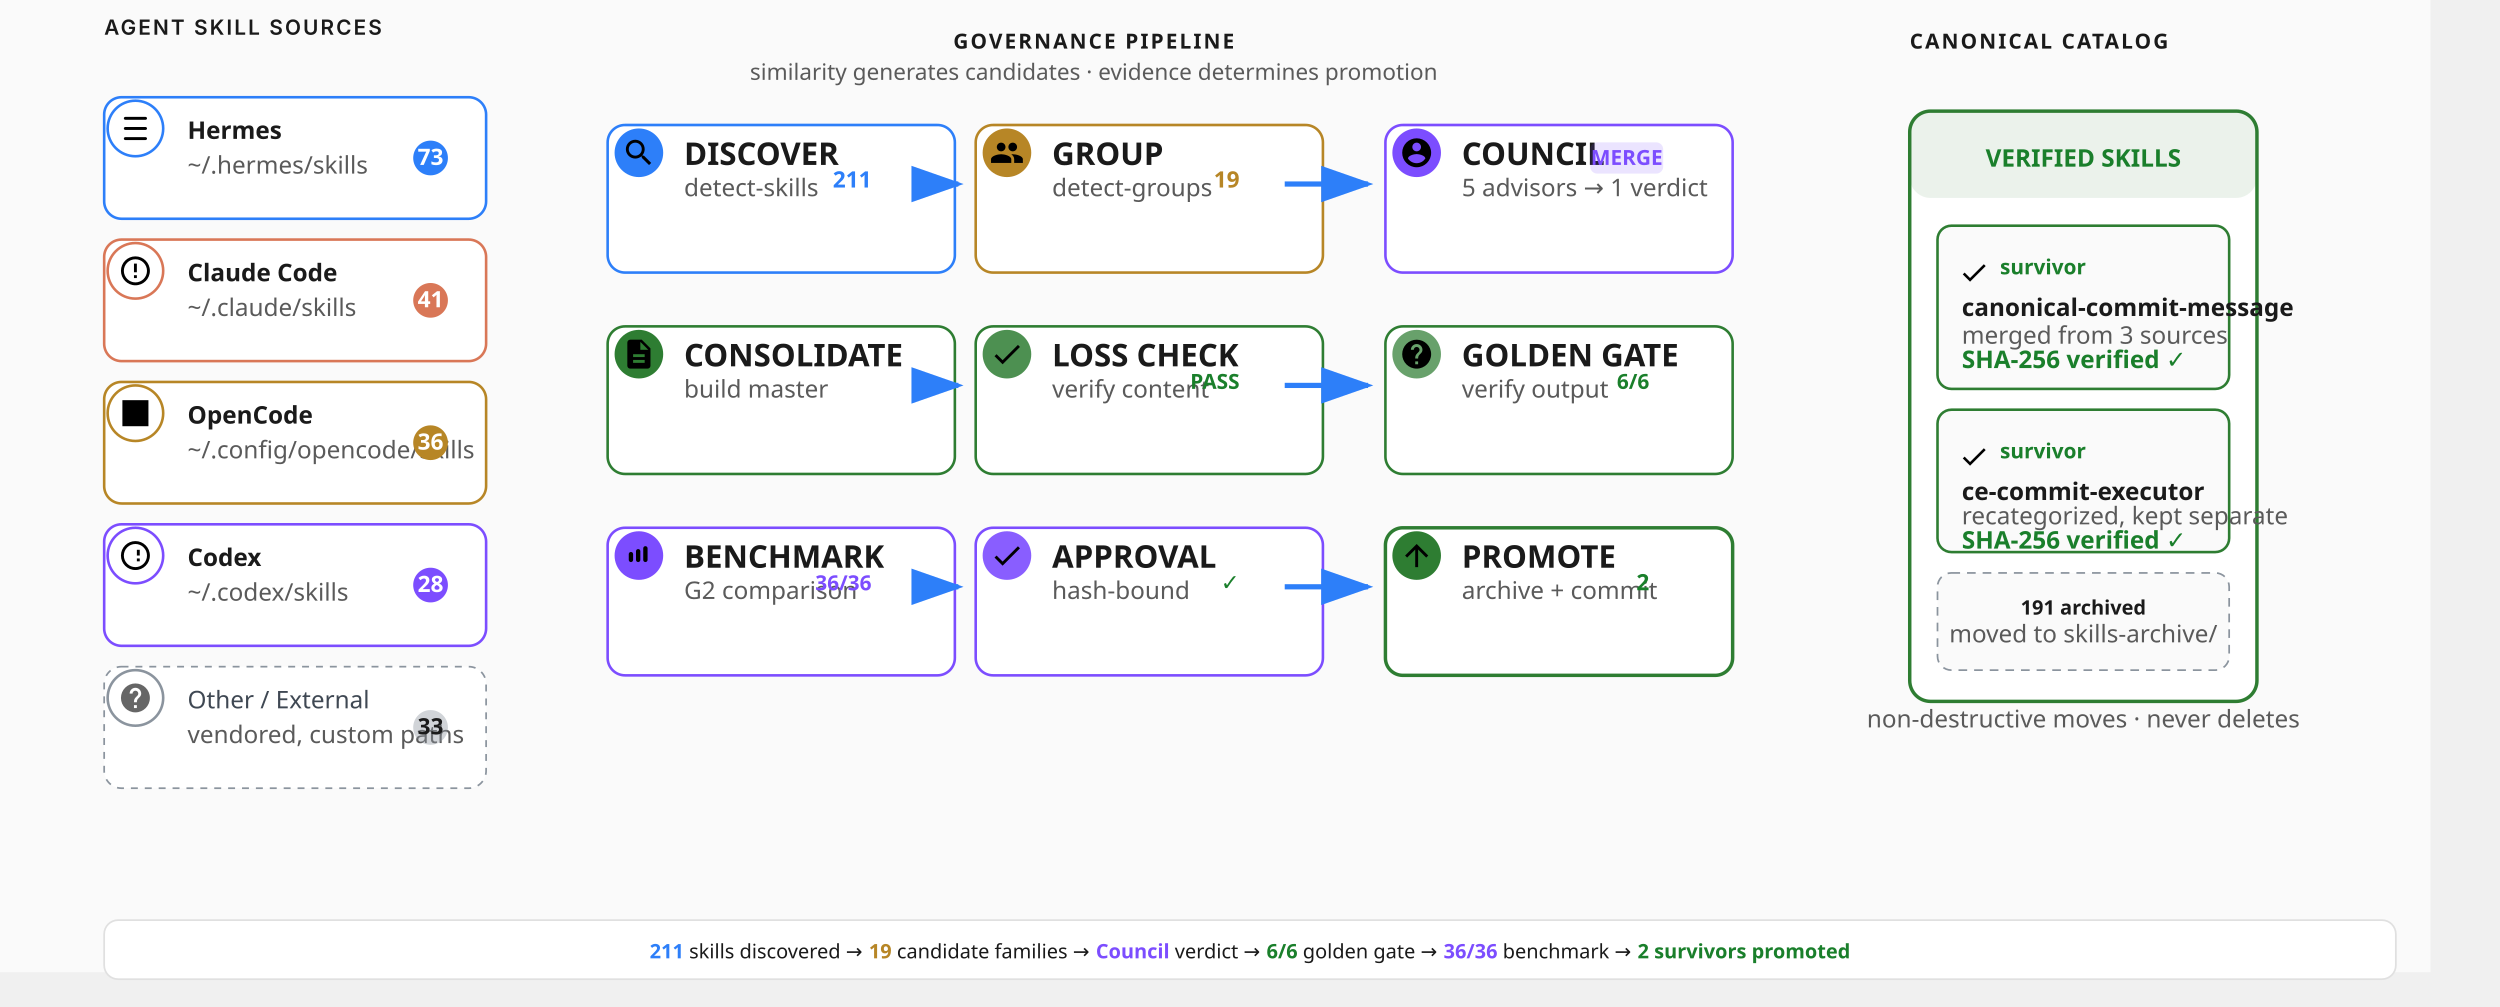
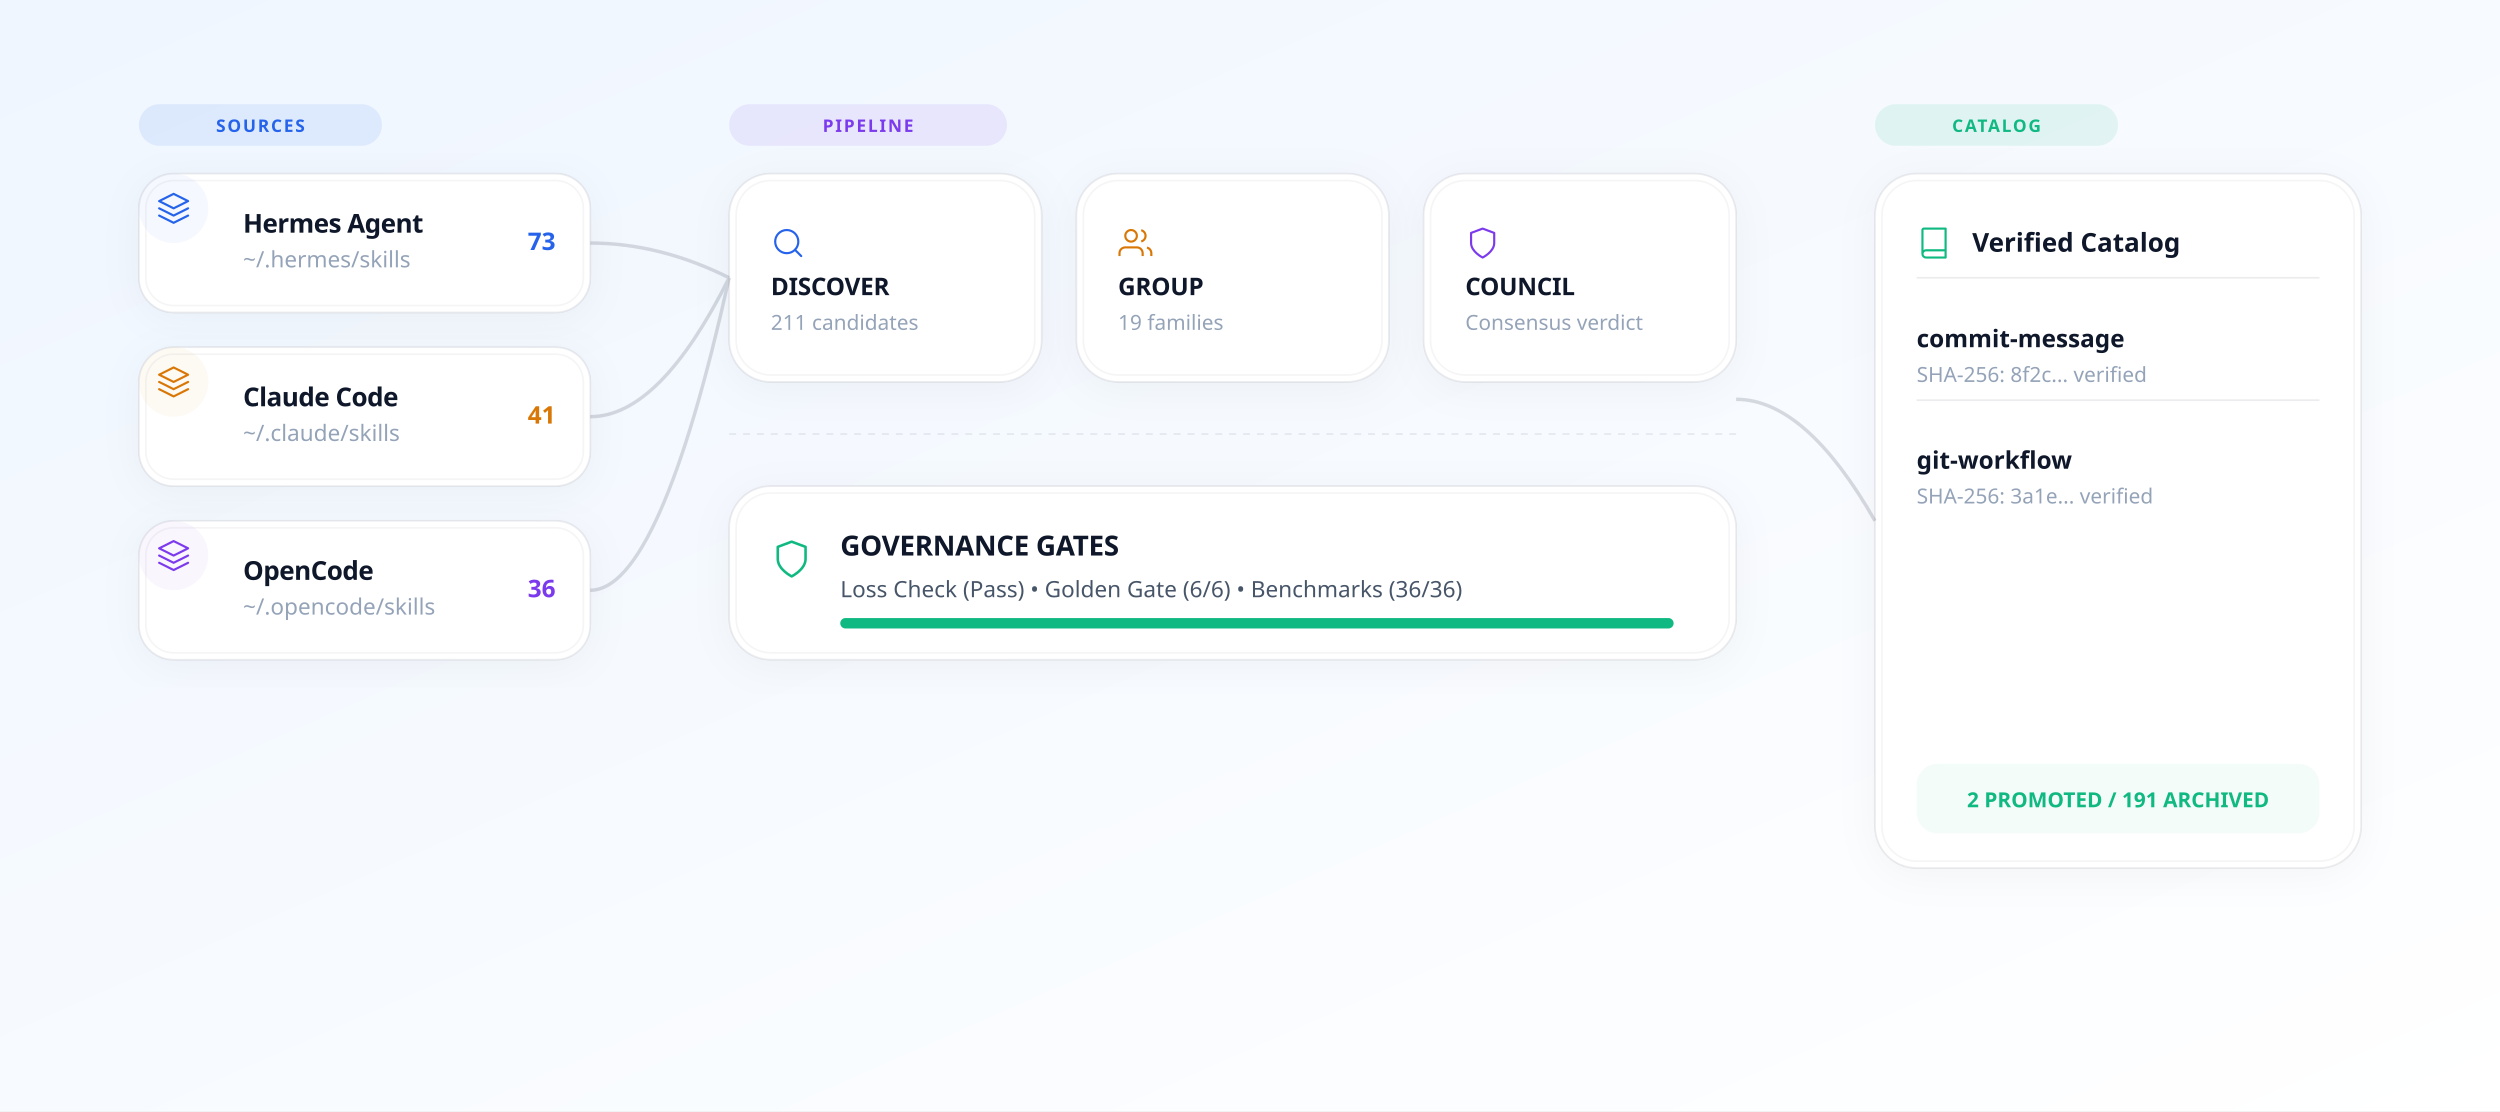
- <svg xmlns="http://www.w3.org/2000/svg" viewBox="0 0 1440 580" role="img" aria-labelledby="hero-title hero-desc">
+ <svg xmlns="http://www.w3.org/2000/svg" viewBox="0 0 1440 640" role="img" aria-labelledby="hero-title hero-desc">
  <defs>
-     <style>
-       :root {
-         --source: #2D7FF9;
-         --governance: #7C4DFF;
-         --output: #2E7D32;
-         --bg: #FAFAFA;
-         --text-primary: #1A1A1A;
-         --text-secondary: #5A5A5A;
-         --stroke: #E0E0E0;
-         --card-bg: #FFFFFF;
-         --shadow-subtle: 0 2px 8px rgba(26, 26, 26, 0.06);
-       }
-     </style>
-     <marker id="arrowhead" markerWidth="10" markerHeight="7" refX="9" refY="3.5" orient="auto">
-       <polygon points="0 0, 10 3.5, 0 7" fill="#2D7FF9" />
-     </marker>
-     <symbol id="trigram-hermes" viewBox="0 0 24 24">
-       <g fill="currentColor" fill-rule="evenodd">
-         <rect x="4" y="4" width="16" height="2" rx="1" />
-         <rect x="4" y="11" width="16" height="2" rx="1" />
-         <rect x="4" y="18" width="16" height="2" rx="1" />
-       </g>
+     <filter id="ambientShadow" x="-20%" y="-20%" width="140%" height="140%">
+       <feDropShadow dx="0" dy="4" stdDeviation="12" flood-color="#0F172A" flood-opacity="0.04" />
+     </filter>
+     <linearGradient id="orbGrad" x1="0%" y1="0%" x2="100%" y2="100%">
+       <stop offset="0%" stop-color="#EFF6FF" />
+       <stop offset="100%" stop-color="#FFFFFF" />
+     </linearGradient>
+     <symbol id="icon-node" viewBox="0 0 24 24">
+       <path fill="none" stroke="currentColor" stroke-width="1.5" stroke-linecap="round" stroke-linejoin="round" d="M12 2L2 7l10 5 10-5-10-5zM2 17l10 5 10-5M2 12l10 5 10-5" />
    </symbol>
-     <symbol id="icon-claude" viewBox="0 0 24 24">
-       <path fill="currentColor" d="M12 2C6.48 2 2 6.48 2 12s4.48 10 10 10 10-4.48 10-10S17.52 2 12 2zm0 18c-4.41 0-8-3.59-8-8s3.59-8 8-8 8 3.59 8 8-3.59 8-8 8zm-1-13h2v6h-2zm0 8h2v2h-2z" />
+     <symbol id="icon-shield" viewBox="0 0 24 24">
+       <path fill="none" stroke="currentColor" stroke-width="1.5" stroke-linecap="round" stroke-linejoin="round" d="M12 22s8-4 8-10V5l-8-3-8 3v7c0 6 8 10 8 10z" />
    </symbol>
-     <symbol id="icon-opencode" viewBox="0 0 24 24">
-       <path fill="currentColor" d="M3 3h18v18H3zM7 7h10v2H7zm0 4h10v2H7zm0 4h7v2H7z" />
+     <symbol id="icon-catalog" viewBox="0 0 24 24">
+       <path fill="none" stroke="currentColor" stroke-width="1.5" stroke-linecap="round" stroke-linejoin="round" d="M4 19.5A2.5 2.5 0 0 1 6.5 17H20M4 19.5A2.5 2.5 0 0 0 6.5 22H20M4 19.5V3a1 1 0 0 1 1-1h15v20H6.5a2.5 2.5 0 0 1 0-5H20" />
    </symbol>
-     <symbol id="icon-codex" viewBox="0 0 24 24">
-       <path fill="currentColor" d="M12 2C6.48 2 2 6.48 2 12s4.48 10 10 10 10-4.48 10-10S17.52 2 12 2zm0 18c-4.41 0-8-3.59-8-8s3.59-8 8-8 8 3.59 8 8-3.59 8-8 8zm3-8h-2V8h2v4zm0 4h-2v-2h2v2z" />
+     <symbol id="icon-search" viewBox="0 0 24 24">
+       <circle cx="11" cy="11" r="8" fill="none" stroke="currentColor" stroke-width="1.5" />
+       <path d="m21 21-4.3-4.3" fill="none" stroke="currentColor" stroke-width="1.5" stroke-linecap="round" />
    </symbol>
-     <symbol id="icon-other" viewBox="0 0 24 24">
-       <path fill="currentColor" d="M12 2C6.48 2 2 6.48 2 12s4.48 10 10 10 10-4.48 10-10S17.52 2 12 2zm1 17h-2v-2h2v2zm2.07-7.75l-.9.92C13.45 12.9 13 13.5 13 15h-2v-.5c0-1.1.45-2.1 1.17-2.83l1.24-1.26c.37-.36.59-.86.59-1.41 0-1.1-.9-2-2-2s-2 .9-2 2H8c0-2.21 1.79-4 4-4s4 1.79 4 4c0 .88-.36 1.68-.93 2.25z" />
-     </symbol>
-     <symbol id="icon-discover" viewBox="0 0 24 24">
-       <path fill="currentColor" d="M15.5 14h-.79l-.28-.27C15.41 12.59 16 11.11 16 9.5 16 5.91 13.09 3 9.5 3S3 5.91 3 9.5 5.91 16 9.5 16c1.61 0 3.09-.59 4.23-1.57l.27.28v.79l5 4.99L20.49 19l-4.99-5zm-6 0C7.01 14 5 11.99 5 9.5S7.01 5 9.5 5 14 7.01 14 9.5 11.99 14 9.5 14z" />
-     </symbol>
-     <symbol id="icon-group" viewBox="0 0 24 24">
-       <path fill="currentColor" d="M16 11c1.66 0 2.99-1.34 2.99-3S17.66 5 16 5c-1.66 0-3 1.34-3 3s1.34 3 3 3zm-8 0c1.66 0 2.99-1.34 2.99-3S9.66 5 8 5C6.34 5 5 6.34 5 8s1.34 3 3 3zm0 2c-2.33 0-7 1.17-7 3.5V19h14v-2.5c0-2.33-4.67-3.5-7-3.5zm8 0c-.29 0-.62.02-.97.05 1.16.84 1.97 1.97 1.97 3.45V19h6v-2.5c0-2.33-4.67-3.5-7-3.5z" />
-     </symbol>
-     <symbol id="icon-council" viewBox="0 0 24 24">
-       <path fill="currentColor" d="M12 2C6.48 2 2 6.48 2 12s4.48 10 10 10 10-4.48 10-10S17.52 2 12 2zm0 3c1.66 0 3 1.34 3 3s-1.34 3-3 3-3-1.34-3-3 1.34-3 3-3zm0 14.2c-2.5 0-4.71-1.28-6-3.22.03-1.99 4-3.08 6-3.08 1.99 0 5.97 1.09 6 3.08-1.29 1.94-3.5 3.22-6 3.22z" />
-     </symbol>
-     <symbol id="icon-consolidate" viewBox="0 0 24 24">
-       <path fill="currentColor" d="M14 2H6c-1.1 0-1.99.9-1.99 2L4 20c0 1.1.89 2 1.99 2H18c1.1 0 2-.9 2-2V8l-6-6zm2 16H8v-2h8v2zm0-4H8v-2h8v2zm-3-5V3.5L18.5 9H13z" />
-     </symbol>
-     <symbol id="icon-loss-check" viewBox="0 0 24 24">
-       <path fill="currentColor" d="M9 16.17L4.83 12l-1.42 1.41L9 19 21 7l-1.41-1.41z" />
-     </symbol>
-     <symbol id="icon-golden-gate" viewBox="0 0 24 24">
-       <path fill="currentColor" d="M12 2C6.48 2 2 6.48 2 12s4.48 10 10 10 10-4.48 10-10S17.52 2 12 2zm1 17h-2v-2h2v2zm2.07-7.75l-.9.92C13.45 12.9 13 13.5 13 15h-2v-.5c0-1.1.45-2.1 1.17-2.83l1.24-1.26c.37-.36.59-.86.59-1.41 0-1.1-.9-2-2-2s-2 .9-2 2H8c0-2.21 1.79-4 4-4s4 1.79 4 4c0 .88-.36 1.68-.93 2.25z" />
-     </symbol>
-     <symbol id="icon-benchmark" viewBox="0 0 24 24">
-       <path fill="currentColor" d="M11.5 16.5c.83 0 1.5-.67 1.5-1.5v-6c0-.83-.67-1.5-1.5-1.5s-1.5.67-1.5 1.5v6c0 .83.67 1.5 1.5 1.5zm-5 0c.83 0 1.5-.67 1.5-1.5v-4c0-.83-.67-1.5-1.5-1.5s-1.5.67-1.5 1.5v4c0 .83.67 1.5 1.5 1.5zm10 0c.83 0 1.5-.67 1.5-1.5v-8c0-.83-.67-1.5-1.5-1.5s-1.5.67-1.5 1.5v8c0 .83.67 1.5 1.5 1.5z" />
-     </symbol>
-     <symbol id="icon-approval" viewBox="0 0 24 24">
-       <path fill="currentColor" d="M9 16.17L4.83 12l-1.42 1.41L9 19 21 7l-1.41-1.41z" />
-     </symbol>
-     <symbol id="icon-promote" viewBox="0 0 24 24">
-       <path fill="currentColor" d="M4 12l1.41 1.41L11 7.83V20h2V7.83l5.58 5.59L20 12l-8-8-8 8z" />
-     </symbol>
-     <symbol id="icon-check" viewBox="0 0 24 24">
-       <path fill="currentColor" d="M9 16.17L4.83 12l-1.42 1.41L9 19 21 7l-1.41-1.41z" />
+     <symbol id="icon-users" viewBox="0 0 24 24">
+       <path fill="none" stroke="currentColor" stroke-width="1.5" d="M17 21v-2a4 4 0 0 0-4-4H5a4 4 0 0 0-4 4v2" />
+       <circle cx="9" cy="7" r="4" fill="none" stroke="currentColor" stroke-width="1.5" />
+       <path fill="none" stroke="currentColor" stroke-width="1.5" d="M23 21v-2a4 4 0 0 0-3-3.87" />
+       <path fill="none" stroke="currentColor" stroke-width="1.5" d="M16 3.13a4 4 0 0 1 0 7.75" />
    </symbol>
  </defs>
-   <rect width="1400" height="560" fill="#FAFAFA" />
-   <g transform="translate(60, 20)">
-     <text x="0" y="0" font-family="system-ui, -apple-system, 'Segoe UI', sans-serif" font-size="12" font-weight="600" fill="#1A1A1A" letter-spacing="1.2">AGENT SKILL SOURCES</text>
-     <g transform="translate(0, 36)">
-       <rect x="0" y="0" width="220" height="70" rx="10" fill="#FFFFFF" stroke="#2D7FF9" stroke-width="1.5" />
-       <g transform="translate(18, 18)">
-         <circle r="16" fill="#FFFFFF" stroke="#2D7FF9" stroke-width="1.5" />
-         <use href="#trigram-hermes" x="-10" y="-10" width="20" height="20" fill="#2D7FF9" />
+   <rect width="1440" height="640" fill="url(#orbGrad)" />
+   <g transform="translate(80, 60)">
+     <rect width="140" height="24" rx="12" fill="#2563EB" opacity="0.1" />
+     <text x="70" y="16" font-family="system-ui, sans-serif" font-size="10" font-weight="700" fill="#2563EB" text-anchor="middle" letter-spacing="0.1em">SOURCES</text>
+   </g>
+   <g transform="translate(420, 60)">
+     <rect width="160" height="24" rx="12" fill="#7C3AED" opacity="0.1" />
+     <text x="80" y="16" font-family="system-ui, sans-serif" font-size="10" font-weight="700" fill="#7C3AED" text-anchor="middle" letter-spacing="0.1em">PIPELINE</text>
+   </g>
+   <g transform="translate(1080, 60)">
+     <rect width="140" height="24" rx="12" fill="#10B981" opacity="0.1" />
+     <text x="70" y="16" font-family="system-ui, sans-serif" font-size="10" font-weight="700" fill="#10B981" text-anchor="middle" letter-spacing="0.1em">CATALOG</text>
+   </g>
+   <g transform="translate(80, 100)">
+     <g transform="translate(0, 0)">
+       <rect width="260" height="80" rx="20" fill="#FFFFFF" stroke="rgba(15, 23, 42, 0.08)" stroke-width="1" filter="url(#ambientShadow)" />
+       <rect x="4" y="4" width="252" height="72" rx="16" fill="#FFFFFF" stroke="rgba(15, 23, 42, 0.04)" stroke-width="1" />
+       <g transform="translate(20, 20)">
+         <circle r="20" fill="#2563EB" opacity="0.05" />
+         <use href="#icon-node" x="-10" y="-10" width="20" height="20" color="#2563EB" />
      </g>
-       <text x="48" y="24" font-family="system-ui, sans-serif" font-size="14" font-weight="600" fill="#1A1A1A">Hermes</text>
-       <text x="48" y="44" font-family="system-ui, sans-serif" font-size="14" fill="#5A5A5A">~/.hermes/skills</text>
-       <g transform="translate(188, 35)">
-         <circle r="10" fill="#2D7FF9" />
-         <text x="0" y="4" text-anchor="middle" font-family="system-ui" font-size="13" font-weight="700" fill="#FFFFFF">73</text>
+       <text x="60" y="34" font-family="system-ui, sans-serif" font-size="15" font-weight="600" fill="#0F172A" letter-spacing="-0.02em">Hermes Agent</text>
+       <text x="60" y="54" font-family="system-ui, sans-serif" font-size="13" fill="#94A3B8">~/.hermes/skills</text>
+       <text x="240" y="44" font-family="system-ui, sans-serif" font-size="14" font-weight="700" fill="#2563EB" text-anchor="end">73</text>
+     </g>
+     <g transform="translate(0, 100)">
+       <rect width="260" height="80" rx="20" fill="#FFFFFF" stroke="rgba(15, 23, 42, 0.08)" stroke-width="1" filter="url(#ambientShadow)" />
+       <rect x="4" y="4" width="252" height="72" rx="16" fill="#FFFFFF" stroke="rgba(15, 23, 42, 0.04)" stroke-width="1" />
+       <g transform="translate(20, 20)">
+         <circle r="20" fill="#D97706" opacity="0.05" />
+         <use href="#icon-node" x="-10" y="-10" width="20" height="20" color="#D97706" />
      </g>
-     </g>
-     <g transform="translate(0, 118)">
-       <rect x="0" y="0" width="220" height="70" rx="10" fill="#FFFFFF" stroke="#D97757" stroke-width="1.5" />
-       <g transform="translate(18, 18)">
-         <circle r="16" fill="#FFFFFF" stroke="#D97757" stroke-width="1.5" />
-         <use href="#icon-claude" x="-10" y="-10" width="20" height="20" fill="#D97757" />
-       </g>
-       <text x="48" y="24" font-family="system-ui, sans-serif" font-size="14" font-weight="600" fill="#1A1A1A">Claude Code</text>
-       <text x="48" y="44" font-family="system-ui, sans-serif" font-size="14" fill="#5A5A5A">~/.claude/skills</text>
-       <g transform="translate(188, 35)">
-         <circle r="10" fill="#D97757" />
-         <text x="0" y="4" text-anchor="middle" font-family="system-ui" font-size="13" font-weight="700" fill="#FFFFFF">41</text>
-       </g>
+       <text x="60" y="34" font-family="system-ui, sans-serif" font-size="15" font-weight="600" fill="#0F172A" letter-spacing="-0.02em">Claude Code</text>
+       <text x="60" y="54" font-family="system-ui, sans-serif" font-size="13" fill="#94A3B8">~/.claude/skills</text>
+       <text x="240" y="44" font-family="system-ui, sans-serif" font-size="14" font-weight="700" fill="#D97706" text-anchor="end">41</text>
    </g>
    <g transform="translate(0, 200)">
-       <rect x="0" y="0" width="220" height="70" rx="10" fill="#FFFFFF" stroke="#B78626" stroke-width="1.5" />
-       <g transform="translate(18, 18)">
-         <circle r="16" fill="#FFFFFF" stroke="#B78626" stroke-width="1.5" />
-         <use href="#icon-opencode" x="-10" y="-10" width="20" height="20" fill="#B78626" />
+       <rect width="260" height="80" rx="20" fill="#FFFFFF" stroke="rgba(15, 23, 42, 0.08)" stroke-width="1" filter="url(#ambientShadow)" />
+       <rect x="4" y="4" width="252" height="72" rx="16" fill="#FFFFFF" stroke="rgba(15, 23, 42, 0.04)" stroke-width="1" />
+       <g transform="translate(20, 20)">
+         <circle r="20" fill="#7C3AED" opacity="0.05" />
+         <use href="#icon-node" x="-10" y="-10" width="20" height="20" color="#7C3AED" />
      </g>
-       <text x="48" y="24" font-family="system-ui, sans-serif" font-size="14" font-weight="600" fill="#1A1A1A">OpenCode</text>
-       <text x="48" y="44" font-family="system-ui, sans-serif" font-size="14" fill="#5A5A5A">~/.config/opencode/skills</text>
-       <g transform="translate(188, 35)">
-         <circle r="10" fill="#B78626" />
-         <text x="0" y="4" text-anchor="middle" font-family="system-ui" font-size="13" font-weight="700" fill="#FFFFFF">36</text>
-       </g>
-     </g>
-     <g transform="translate(0, 282)">
-       <rect x="0" y="0" width="220" height="70" rx="10" fill="#FFFFFF" stroke="#7C4DFF" stroke-width="1.5" />
-       <g transform="translate(18, 18)">
-         <circle r="16" fill="#FFFFFF" stroke="#7C4DFF" stroke-width="1.5" />
-         <use href="#icon-codex" x="-10" y="-10" width="20" height="20" fill="#7C4DFF" />
-       </g>
-       <text x="48" y="24" font-family="system-ui, sans-serif" font-size="14" font-weight="600" fill="#1A1A1A">Codex</text>
-       <text x="48" y="44" font-family="system-ui, sans-serif" font-size="14" fill="#5A5A5A">~/.codex/skills</text>
-       <g transform="translate(188, 35)">
-         <circle r="10" fill="#7C4DFF" />
-         <text x="0" y="4" text-anchor="middle" font-family="system-ui" font-size="13" font-weight="700" fill="#FFFFFF">28</text>
-       </g>
-     </g>
-     <g transform="translate(0, 364)">
-       <rect x="0" y="0" width="220" height="70" rx="10" fill="#FFFFFF" stroke="#8B949E" stroke-width="1" stroke-dasharray="4,4" />
-       <g transform="translate(18, 18)">
-         <circle r="16" fill="#FFFFFF" stroke="#8B949E" stroke-width="1.5" />
-         <use href="#icon-other" x="-10" y="-10" width="20" height="20" fill="#8B949E" opacity="0.6" />
-       </g>
-       <text x="48" y="24" font-family="system-ui, sans-serif" font-size="14" font-weight="500" fill="#3F4853">Other / External</text>
-       <text x="48" y="44" font-family="system-ui, sans-serif" font-size="14" fill="#5A5A5A">vendored, custom paths</text>
-       <g transform="translate(188, 35)">
-         <circle r="10" fill="#8B949E" opacity="0.4" />
-         <text x="0" y="4" text-anchor="middle" font-family="system-ui" font-size="13" font-weight="700" fill="#1A1A1A">33</text>
-       </g>
+       <text x="60" y="34" font-family="system-ui, sans-serif" font-size="15" font-weight="600" fill="#0F172A" letter-spacing="-0.02em">OpenCode</text>
+       <text x="60" y="54" font-family="system-ui, sans-serif" font-size="13" fill="#94A3B8">~/.opencode/skills</text>
+       <text x="240" y="44" font-family="system-ui, sans-serif" font-size="14" font-weight="700" fill="#7C3AED" text-anchor="end">36</text>
    </g>
  </g>
-   <g transform="translate(340, 28)">
-     <text x="290" y="0" font-family="system-ui, sans-serif" font-size="12" font-weight="600" fill="#1A1A1A" letter-spacing="1.2" text-anchor="middle">GOVERNANCE PIPELINE</text>
-     <text x="290" y="18" font-family="system-ui, sans-serif" font-size="13" fill="#5A5A5A" text-anchor="middle">similarity generates candidates · evidence determines promotion</text>
-     <g transform="translate(10, 44)">
-       <rect x="0" y="0" width="200" height="85" rx="10" fill="#FFFFFF" stroke="#2D7FF9" stroke-width="1.5" />
-       <g transform="translate(18, 16)">
-         <circle r="14" fill="#2D7FF9" />
-         <use href="#icon-discover" x="-10" y="-10" width="20" height="20" fill="#FFFFFF" />
+   <g transform="translate(420, 100)">
+     <g transform="translate(0, 0)">
+       <rect width="180" height="120" rx="24" fill="#FFFFFF" stroke="rgba(15, 23, 42, 0.08)" stroke-width="1" filter="url(#ambientShadow)" />
+       <rect x="4" y="4" width="172" height="112" rx="20" fill="#FFFFFF" stroke="rgba(15, 23, 42, 0.04)" stroke-width="1" />
+       <g transform="translate(24, 30)">
+         <use href="#icon-search" width="20" height="20" color="#2563EB" />
      </g>
-       <text x="44" y="23" font-family="system-ui, sans-serif" font-size="18" font-weight="600" fill="#1A1A1A">DISCOVER</text>
-       <text x="44" y="41" font-family="system-ui, sans-serif" font-size="14" fill="#5A5A5A">detect-skills</text>
-       <text x="152" y="36" font-family="system-ui, sans-serif" font-size="13" font-weight="700" fill="#2D7FF9" text-anchor="end">211</text>
+       <text x="24" y="70" font-family="system-ui, sans-serif" font-size="14" font-weight="700" fill="#0F172A" letter-spacing="-0.01em">DISCOVER</text>
+       <text x="24" y="90" font-family="system-ui, sans-serif" font-size="12" fill="#94A3B8">211 candidates</text>
    </g>
-     <path d="M 188 78 H 212" stroke="#2D7FF9" stroke-width="3" marker-end="url(#arrowhead)" fill="none" />
-     <g transform="translate(222, 44)">
-       <rect x="0" y="0" width="200" height="85" rx="10" fill="#FFFFFF" stroke="#B78626" stroke-width="1.5" />
-       <g transform="translate(18, 16)">
-         <circle r="14" fill="#B78626" />
-         <use href="#icon-group" x="-10" y="-10" width="20" height="20" fill="#FFFFFF" />
+     <g transform="translate(200, 0)">
+       <rect width="180" height="120" rx="24" fill="#FFFFFF" stroke="rgba(15, 23, 42, 0.08)" stroke-width="1" filter="url(#ambientShadow)" />
+       <rect x="4" y="4" width="172" height="112" rx="20" fill="#FFFFFF" stroke="rgba(15, 23, 42, 0.04)" stroke-width="1" />
+       <g transform="translate(24, 30)">
+         <use href="#icon-users" width="20" height="20" color="#D97706" />
      </g>
-       <text x="44" y="23" font-family="system-ui, sans-serif" font-size="18" font-weight="600" fill="#1A1A1A">GROUP</text>
-       <text x="44" y="41" font-family="system-ui, sans-serif" font-size="14" fill="#5A5A5A">detect-groups</text>
-       <text x="152" y="36" font-family="system-ui, sans-serif" font-size="13" font-weight="700" fill="#B78626" text-anchor="end">19</text>
+       <text x="24" y="70" font-family="system-ui, sans-serif" font-size="14" font-weight="700" fill="#0F172A" letter-spacing="-0.01em">GROUP</text>
+       <text x="24" y="90" font-family="system-ui, sans-serif" font-size="12" fill="#94A3B8">19 families</text>
    </g>
-     <path d="M 400 78 H 448" stroke="#2D7FF9" stroke-width="3" marker-end="url(#arrowhead)" fill="none" />
-     <g transform="translate(458, 44)">
-       <rect x="0" y="0" width="200" height="85" rx="10" fill="#FFFFFF" stroke="#7C4DFF" stroke-width="1.5" />
-       <g transform="translate(18, 16)">
-         <circle r="14" fill="#7C4DFF" />
-         <use href="#icon-council" x="-10" y="-10" width="20" height="20" fill="#FFFFFF" />
+     <g transform="translate(400, 0)">
+       <rect width="180" height="120" rx="24" fill="#FFFFFF" stroke="rgba(15, 23, 42, 0.08)" stroke-width="1" filter="url(#ambientShadow)" />
+       <rect x="4" y="4" width="172" height="112" rx="20" fill="#FFFFFF" stroke="rgba(15, 23, 42, 0.04)" stroke-width="1" />
+       <g transform="translate(24, 30)">
+         <use href="#icon-shield" width="20" height="20" color="#7C3AED" />
      </g>
-       <text x="44" y="23" font-family="system-ui, sans-serif" font-size="18" font-weight="600" fill="#1A1A1A">COUNCIL</text>
-       <text x="44" y="41" font-family="system-ui, sans-serif" font-size="14" fill="#5A5A5A">5 advisors → 1 verdict</text>
-       <rect x="118" y="10" width="42" height="18" rx="4" fill="#7C4DFF" opacity="0.15" />
-       <text x="139" y="23" font-family="system-ui, sans-serif" font-size="12" font-weight="700" fill="#7C4DFF" text-anchor="middle">MERGE</text>
+       <text x="24" y="70" font-family="system-ui, sans-serif" font-size="14" font-weight="700" fill="#0F172A" letter-spacing="-0.01em">COUNCIL</text>
+       <text x="24" y="90" font-family="system-ui, sans-serif" font-size="12" fill="#94A3B8">Consensus verdict</text>
    </g>
-     <g transform="translate(10, 160)">
-       <rect x="0" y="0" width="200" height="85" rx="10" fill="#FFFFFF" stroke="#2E7D32" stroke-width="1.5" />
-       <g transform="translate(18, 16)">
-         <circle r="14" fill="#2E7D32" />
-         <use href="#icon-consolidate" x="-10" y="-10" width="20" height="20" fill="#FFFFFF" />
+     <path d="M 0 150 H 580" stroke="rgba(15, 23, 42, 0.08)" stroke-width="1" stroke-dasharray="4,4" />
+     <g transform="translate(0, 180)">
+       <rect width="580" height="100" rx="24" fill="#FFFFFF" stroke="rgba(15, 23, 42, 0.08)" stroke-width="1" filter="url(#ambientShadow)" />
+       <rect x="4" y="4" width="572" height="92" rx="20" fill="#FFFFFF" stroke="rgba(15, 23, 42, 0.04)" stroke-width="1" />
+       <g transform="translate(24, 30)">
+         <use href="#icon-shield" width="24" height="24" color="#10B981" />
      </g>
-       <text x="44" y="23" font-family="system-ui, sans-serif" font-size="18" font-weight="600" fill="#1A1A1A">CONSOLIDATE</text>
-       <text x="44" y="41" font-family="system-ui, sans-serif" font-size="14" fill="#5A5A5A">build master</text>
-     </g>
-     <path d="M 188 194 H 212" stroke="#2D7FF9" stroke-width="3" marker-end="url(#arrowhead)" fill="none" />
-     <g transform="translate(222, 160)">
-       <rect x="0" y="0" width="200" height="85" rx="10" fill="#FFFFFF" stroke="#2E7D32" stroke-width="1.5" />
-       <g transform="translate(18, 16)">
-         <circle r="14" fill="#2E7D32" opacity="0.85" />
-         <use href="#icon-loss-check" x="-10" y="-10" width="20" height="20" fill="#FFFFFF" />
-       </g>
-       <text x="44" y="23" font-family="system-ui, sans-serif" font-size="18" font-weight="600" fill="#1A1A1A">LOSS CHECK</text>
-       <text x="44" y="41" font-family="system-ui, sans-serif" font-size="14" fill="#5A5A5A">verify content</text>
-       <text x="152" y="36" font-family="system-ui, sans-serif" font-size="12" font-weight="700" fill="#1A7F2B" text-anchor="end">PASS</text>
-     </g>
-     <path d="M 400 194 H 448" stroke="#2D7FF9" stroke-width="3" marker-end="url(#arrowhead)" fill="none" />
-     <g transform="translate(458, 160)">
-       <rect x="0" y="0" width="200" height="85" rx="10" fill="#FFFFFF" stroke="#2E7D32" stroke-width="1.5" />
-       <g transform="translate(18, 16)">
-         <circle r="14" fill="#2E7D32" opacity="0.72" />
-         <use href="#icon-golden-gate" x="-10" y="-10" width="20" height="20" fill="#FFFFFF" />
-       </g>
-       <text x="44" y="23" font-family="system-ui, sans-serif" font-size="18" font-weight="600" fill="#1A1A1A">GOLDEN GATE</text>
-       <text x="44" y="41" font-family="system-ui, sans-serif" font-size="14" fill="#5A5A5A">verify output</text>
-       <text x="152" y="36" font-family="system-ui, sans-serif" font-size="12" font-weight="700" fill="#1A7F2B" text-anchor="end">6/6</text>
-     </g>
-     <g transform="translate(10, 276)">
-       <rect x="0" y="0" width="200" height="85" rx="10" fill="#FFFFFF" stroke="#7C4DFF" stroke-width="1.5" />
-       <g transform="translate(18, 16)">
-         <circle r="14" fill="#7C4DFF" />
-         <use href="#icon-benchmark" x="-10" y="-10" width="20" height="20" fill="#FFFFFF" />
-       </g>
-       <text x="44" y="23" font-family="system-ui, sans-serif" font-size="18" font-weight="600" fill="#1A1A1A">BENCHMARK</text>
-       <text x="44" y="41" font-family="system-ui, sans-serif" font-size="14" fill="#5A5A5A">G2 comparison</text>
-       <text x="152" y="36" font-family="system-ui, sans-serif" font-size="12" font-weight="700" fill="#7C4DFF" text-anchor="end">36/36</text>
-     </g>
-     <path d="M 188 310 H 212" stroke="#2D7FF9" stroke-width="3" marker-end="url(#arrowhead)" fill="none" />
-     <g transform="translate(222, 276)">
-       <rect x="0" y="0" width="200" height="85" rx="10" fill="#FFFFFF" stroke="#7C4DFF" stroke-width="1.5" />
-       <g transform="translate(18, 16)">
-         <circle r="14" fill="#7C4DFF" opacity="0.9" />
-         <use href="#icon-approval" x="-10" y="-10" width="20" height="20" fill="#FFFFFF" />
-       </g>
-       <text x="44" y="23" font-family="system-ui, sans-serif" font-size="18" font-weight="600" fill="#1A1A1A">APPROVAL</text>
-       <text x="44" y="41" font-family="system-ui, sans-serif" font-size="14" fill="#5A5A5A">hash-bound</text>
-       <text x="152" y="36" font-family="system-ui, sans-serif" font-size="13" font-weight="700" fill="#1A7F2B" text-anchor="end">✓</text>
-     </g>
-     <path d="M 400 310 H 448" stroke="#2D7FF9" stroke-width="3" marker-end="url(#arrowhead)" fill="none" />
-     <g transform="translate(458, 276)">
-       <rect x="0" y="0" width="200" height="85" rx="10" fill="#FFFFFF" stroke="#2E7D32" stroke-width="2" />
-       <g transform="translate(18, 16)">
-         <circle r="14" fill="#2E7D32" />
-         <use href="#icon-promote" x="-10" y="-10" width="20" height="20" fill="#FFFFFF" />
-       </g>
-       <text x="44" y="23" font-family="system-ui, sans-serif" font-size="18" font-weight="600" fill="#1A1A1A">PROMOTE</text>
-       <text x="44" y="41" font-family="system-ui, sans-serif" font-size="14" fill="#5A5A5A">archive + commit</text>
-       <text x="152" y="36" font-family="system-ui, sans-serif" font-size="13" font-weight="700" fill="#1A7F2B" text-anchor="end">2</text>
+       <text x="64" y="40" font-family="system-ui, sans-serif" font-size="16" font-weight="700" fill="#0F172A" letter-spacing="-0.01em">GOVERNANCE GATES</text>
+       <text x="64" y="64" font-family="system-ui, sans-serif" font-size="13" fill="#475569">Loss Check (Pass) • Golden Gate (6/6) • Benchmarks (36/36)</text>
+       <rect x="64" y="76" width="480" height="6" rx="3" fill="#94A3B8" opacity="0.1" />
+       <rect x="64" y="76" width="480" height="6" rx="3" fill="#10B981" />
    </g>
  </g>
-   <g transform="translate(1100, 28)">
-     <text x="0" y="0" font-family="system-ui, sans-serif" font-size="12" font-weight="600" fill="#1A1A1A" letter-spacing="1.2">CANONICAL CATALOG</text>
-     <g transform="translate(0, 36)">
-       <rect x="0" y="0" width="200" height="340" rx="12" fill="#FFFFFF" stroke="#2E7D32" stroke-width="2" />
-       <rect x="0" y="0" width="200" height="50" rx="12" fill="#2E7D32" opacity="0.10" />
-       <text x="100" y="32" font-family="system-ui, sans-serif" font-size="14" font-weight="600" fill="#1A7F2B" text-anchor="middle">VERIFIED SKILLS</text>
-       <g transform="translate(16, 66)">
-         <rect x="0" y="0" width="168" height="94" rx="8" fill="#FAFAFA" stroke="#2E7D32" stroke-width="1.5" />
-         <use href="#icon-check" x="12" y="18" width="18" height="18" fill="#2E7D32" />
-         <text x="36" y="28" font-family="system-ui, sans-serif" font-size="12" font-weight="600" fill="#1A7F2B">survivor</text>
-         <text x="14" y="52" font-family="system-ui, sans-serif" font-size="14" font-weight="600" fill="#1A1A1A">canonical-commit-message</text>
-         <text x="14" y="68" font-family="system-ui, sans-serif" font-size="14" fill="#5A5A5A">merged from 3 sources</text>
-         <text x="14" y="82" font-family="system-ui, sans-serif" font-size="14" font-weight="600" fill="#1A7F2B">SHA-256 verified ✓</text>
-       </g>
-       <g transform="translate(16, 172)">
-         <rect x="0" y="0" width="168" height="82" rx="8" fill="#FAFAFA" stroke="#2E7D32" stroke-width="1.5" />
-         <use href="#icon-check" x="12" y="18" width="18" height="18" fill="#2E7D32" />
-         <text x="36" y="28" font-family="system-ui, sans-serif" font-size="12" font-weight="600" fill="#1A7F2B">survivor</text>
-         <text x="14" y="52" font-family="system-ui, sans-serif" font-size="14" font-weight="600" fill="#1A1A1A">ce-commit-executor</text>
-         <text x="14" y="66" font-family="system-ui, sans-serif" font-size="14" fill="#5A5A5A">recategorized, kept separate</text>
-         <text x="14" y="80" font-family="system-ui, sans-serif" font-size="14" font-weight="600" fill="#1A7F2B">SHA-256 verified ✓</text>
-       </g>
-       <g transform="translate(16, 266)">
-         <rect x="0" y="0" width="168" height="56" rx="8" fill="#FAFAFA" stroke="#8B949E" stroke-width="1" stroke-dasharray="5,4" />
-         <text x="84" y="24" font-family="system-ui, sans-serif" font-size="11.5" font-weight="600" fill="#1A1A1A" text-anchor="middle">191 archived</text>
-         <text x="84" y="40" font-family="system-ui, sans-serif" font-size="14" fill="#5A5A5A" text-anchor="middle">moved to skills-archive/</text>
-       </g>
-       <text x="100" y="355" font-family="system-ui, sans-serif" font-size="14" fill="#5A5A5A" text-anchor="middle">non-destructive moves · never deletes</text>
+   <g transform="translate(1080, 100)">
+     <rect width="280" height="400" rx="24" fill="#FFFFFF" stroke="rgba(15, 23, 42, 0.08)" stroke-width="1" filter="url(#ambientShadow)" />
+     <rect x="4" y="4" width="272" height="392" rx="20" fill="#FFFFFF" stroke="rgba(15, 23, 42, 0.04)" stroke-width="1" />
+     <g transform="translate(24, 30)">
+       <use href="#icon-catalog" width="20" height="20" color="#10B981" />
+     </g>
+     <text x="56" y="45" font-family="system-ui, sans-serif" font-size="15" font-weight="700" fill="#0F172A">Verified Catalog</text>
+     <path d="M 24 60 H 256" stroke="rgba(15, 23, 42, 0.08)" stroke-width="1" />
+     <g transform="translate(24, 80)">
+       <text x="0" y="20" font-family="system-ui, sans-serif" font-size="14" font-weight="600" fill="#0F172A">commit-message</text>
+       <text x="0" y="40" font-family="system-ui, sans-serif" font-size="12" fill="#94A3B8">SHA-256: 8f2c... verified</text>
+       <rect y="50" width="232" height="1" fill="rgba(15, 23, 42, 0.08)" />
+     </g>
+     <g transform="translate(24, 150)">
+       <text x="0" y="20" font-family="system-ui, sans-serif" font-size="14" font-weight="600" fill="#0F172A">git-workflow</text>
+       <text x="0" y="40" font-family="system-ui, sans-serif" font-size="12" fill="#94A3B8">SHA-256: 3a1e... verified</text>
+     </g>
+     <g transform="translate(24, 340)">
+       <rect width="232" height="40" rx="12" fill="#10B981" opacity="0.05" />
+       <text x="116" y="25" font-family="system-ui, sans-serif" font-size="12" font-weight="700" fill="#10B981" text-anchor="middle">2 PROMOTED / 191 ARCHIVED</text>
    </g>
  </g>
-   <g transform="translate(60, 530)">
-     <rect x="0" y="0" width="1320" height="34" rx="8" fill="#FFFFFF" stroke="#E0E0E0" />
-     <text x="660" y="22" font-family="system-ui, sans-serif" font-size="11.5" font-weight="500" fill="#1A1A1A" text-anchor="middle">
-       <tspan fill="#2D7FF9" font-weight="700">211</tspan> skills discovered →
-       <tspan fill="#B78626" font-weight="700"> 19</tspan> candidate families →
-       <tspan fill="#7C4DFF" font-weight="700"> Council</tspan> verdict →
-       <tspan fill="#1A7F2B" font-weight="700"> 6/6</tspan> golden gate →
-       <tspan fill="#7C4DFF" font-weight="700"> 36/36</tspan> benchmark →
-       <tspan fill="#1A7F2B" font-weight="700"> 2 survivors promoted</tspan>
-     </text>
+   <g opacity="0.15">
+     <path d="M 340 140 Q 380 140 420 160" fill="none" stroke="#0F172A" stroke-width="2" />
+     <path d="M 340 240 Q 380 240 420 160" fill="none" stroke="#0F172A" stroke-width="2" />
+     <path d="M 340 340 Q 380 340 420 160" fill="none" stroke="#0F172A" stroke-width="2" />
+     <path d="M 1000 230 Q 1040 230 1080 300" fill="none" stroke="#0F172A" stroke-width="2" />
  </g>
</svg>
